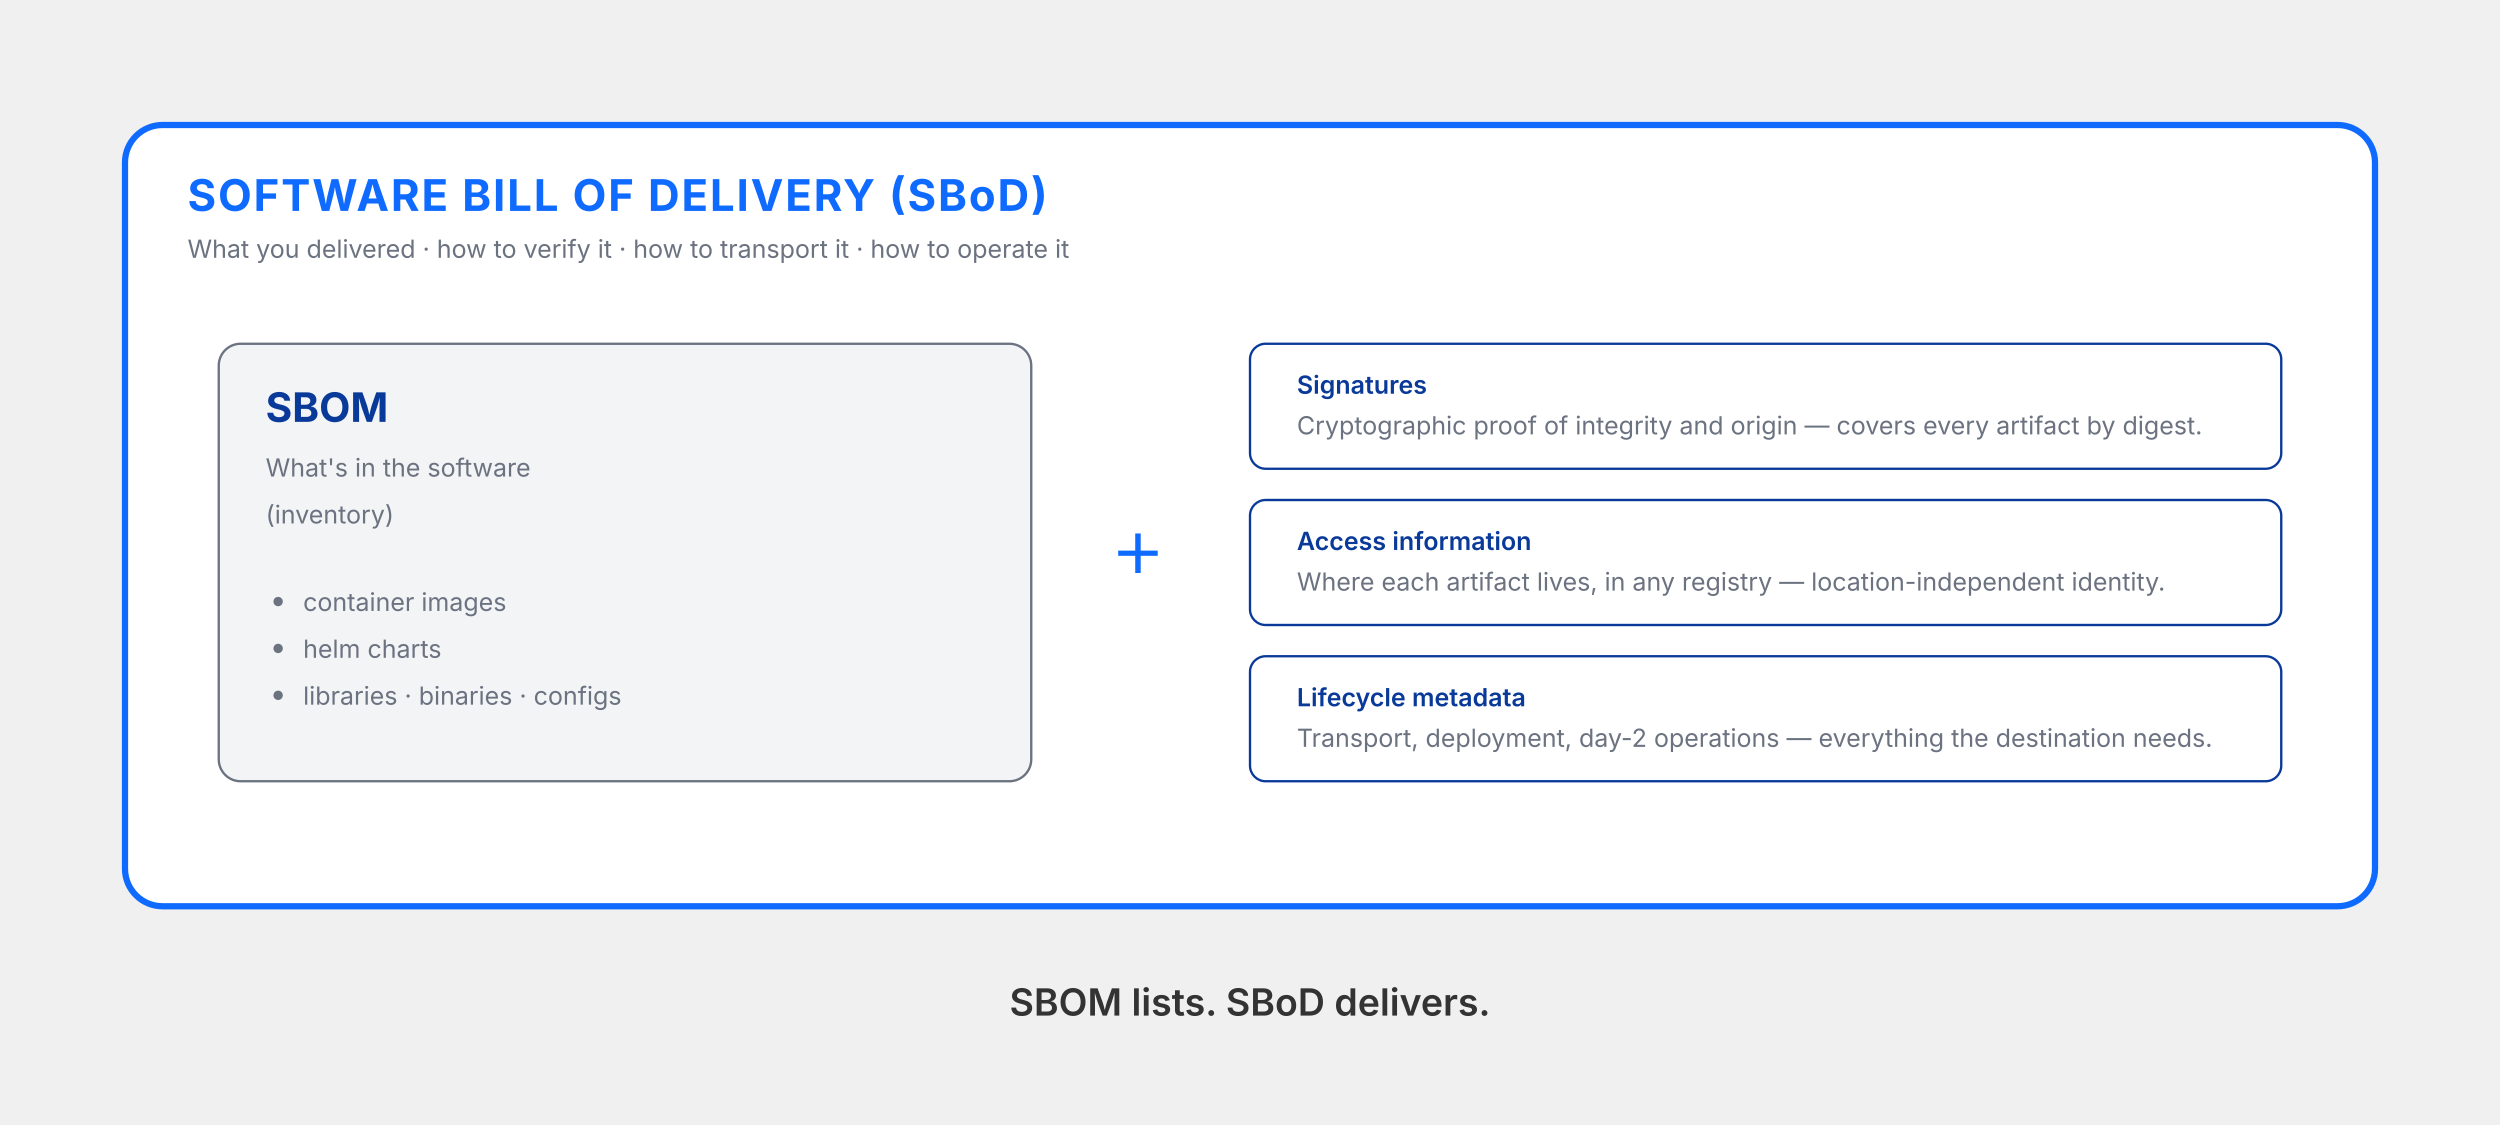
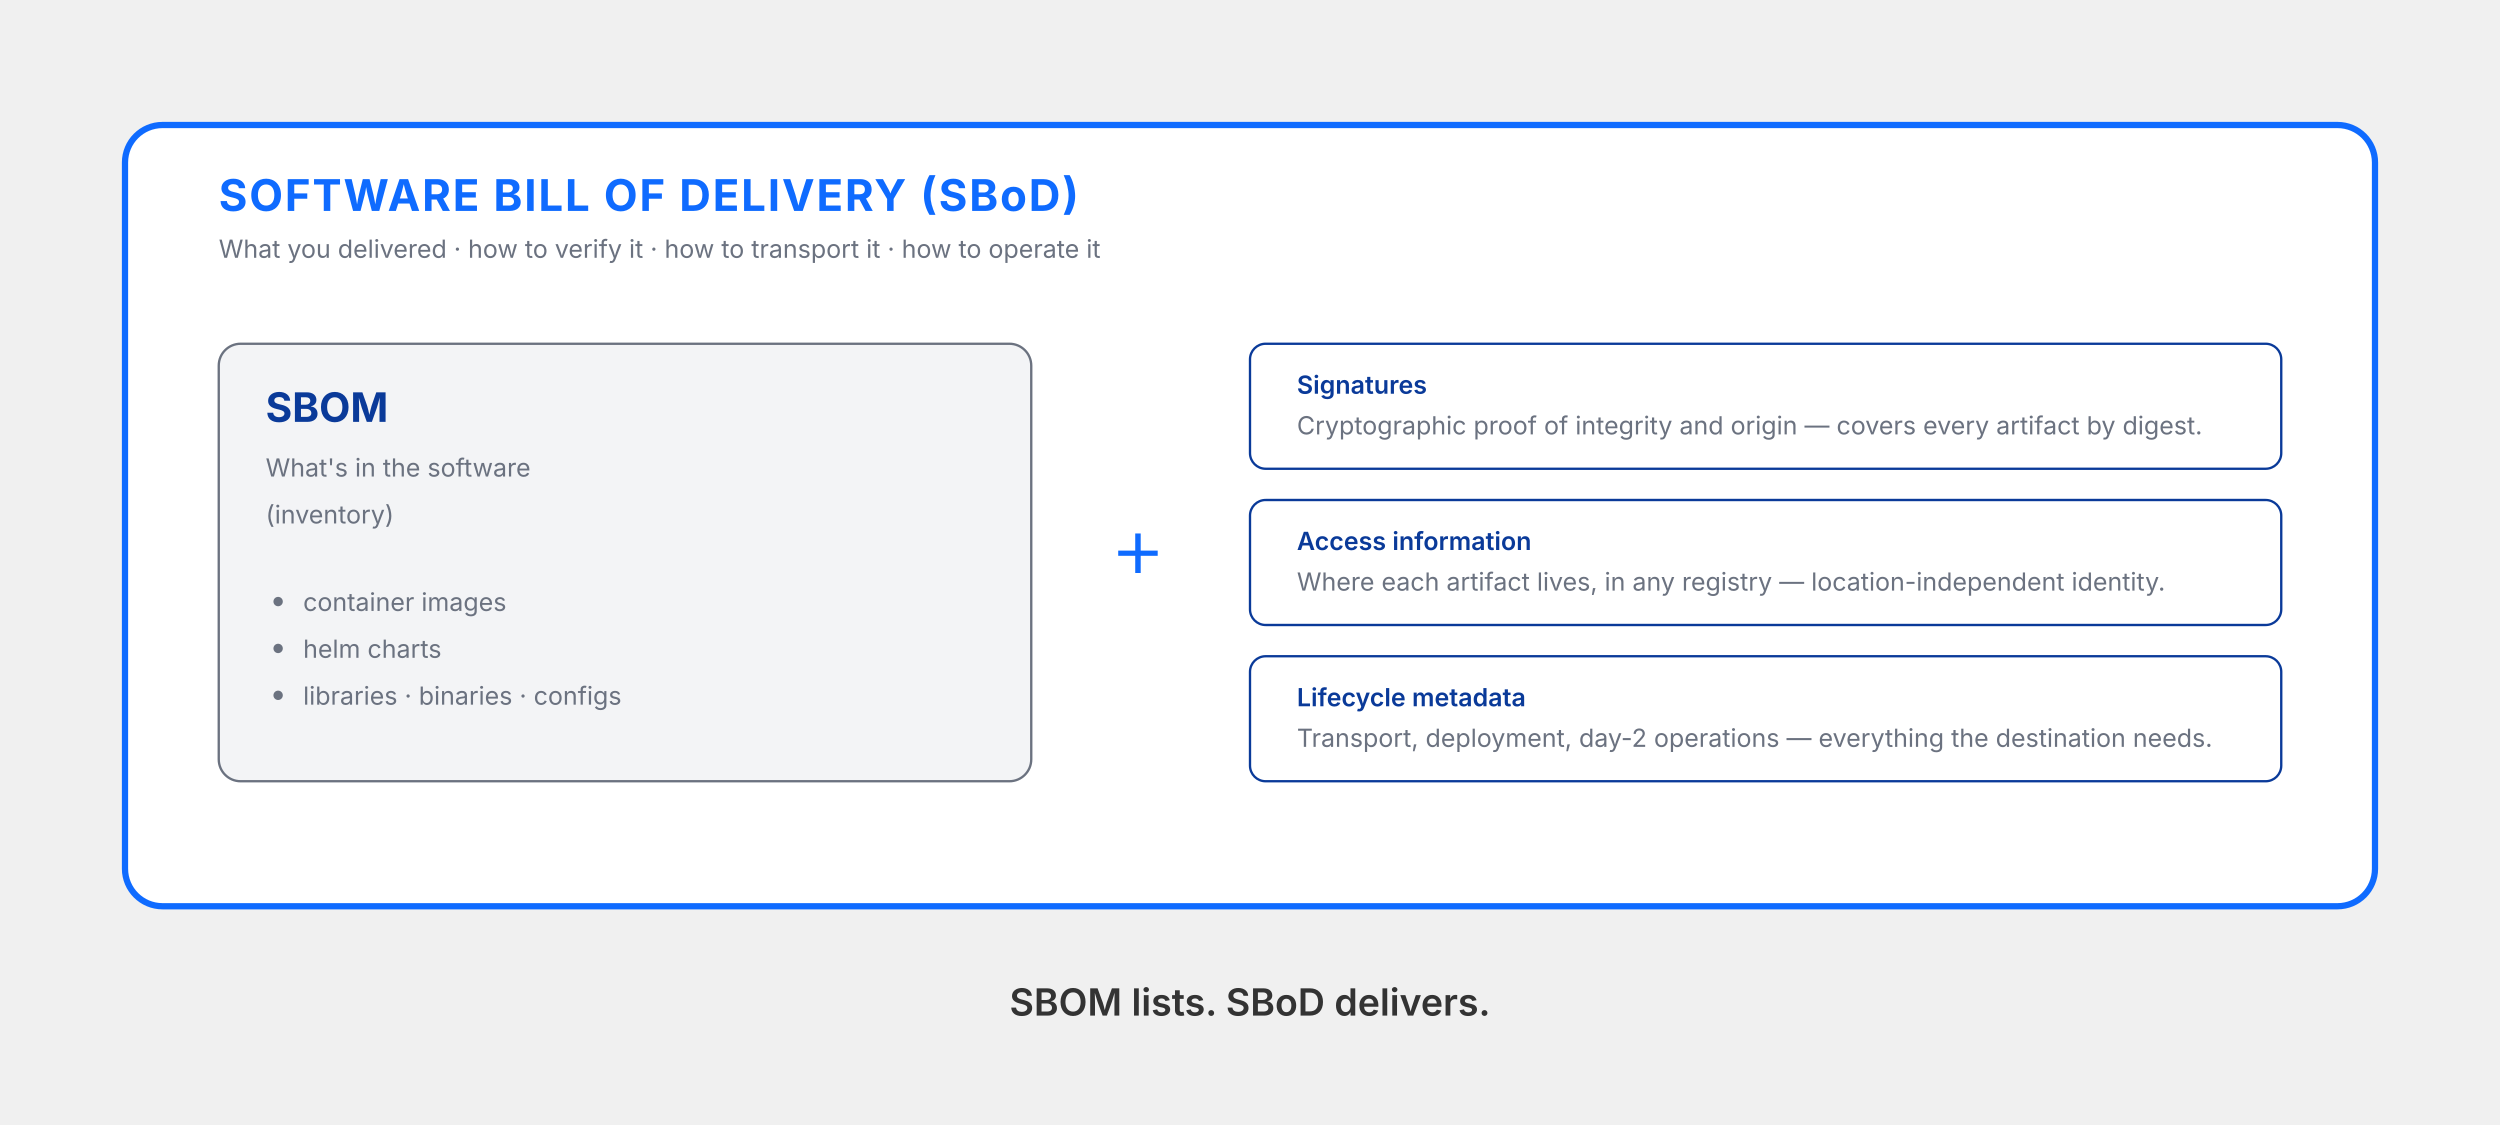
<svg xmlns="http://www.w3.org/2000/svg" viewBox="0 0 1600 720" font-family="Aptos, Inter, system-ui, sans-serif">
  <defs>
    <style>
      .sbod-stroke { fill: #FFFFFF; stroke: #0F6BFF; stroke-width: 4; }
      .sbom-fill { fill: #F3F4F6; stroke: #6B7280; stroke-width: 1.5; }
      .sat-fill { fill: #FFFFFF; stroke: #0A3A99; stroke-width: 1.5; }
      .label-sbod { fill: #0F6BFF; font-size: 28px; font-weight: 700; letter-spacing: 1.2px; }
      .label-sbom { fill: #0A3A99; font-size: 26px; font-weight: 700; }
      .label-sat { fill: #0A3A99; font-size: 16px; font-weight: 600; }
      .desc { fill: #6B7280; font-size: 16px; font-weight: 400; }
      .caption { fill: #333333; font-size: 24px; font-weight: 600; }
      .arrow { stroke: #6B7280; stroke-width: 1.5; fill: none; }
    </style>
  </defs>
  <rect x="80" y="80" width="1440" height="500" rx="24" ry="24" class="sbod-stroke" />
-   <text x="120" y="135" class="label-sbod">SOFTWARE BILL OF DELIVERY (SBoD)</text>
-   <text x="120" y="165" class="desc">What you delivered · how to verify it · how to transport it · how to operate it</text>
+   <text x="140" y="135" class="label-sbod">SOFTWARE BILL OF DELIVERY (SBoD)</text>
+   <text x="140" y="165" class="desc">What you delivered · how to verify it · how to transport it · how to operate it</text>
  <rect x="140" y="220" width="520" height="280" rx="14" ry="14" class="sbom-fill" />
  <text x="170" y="270" class="label-sbom">SBOM</text>
  <text x="170" y="305" class="desc">What's in the software</text>
  <text x="170" y="335" class="desc">(inventory)</text>
  <circle cx="178" cy="385" r="3" fill="#6B7280" />
  <text x="194" y="391" class="desc" font-size="14">container images</text>
  <circle cx="178" cy="415" r="3" fill="#6B7280" />
  <text x="194" y="421" class="desc" font-size="14">helm charts</text>
  <circle cx="178" cy="445" r="3" fill="#6B7280" />
  <text x="194" y="451" class="desc" font-size="14">libraries · binaries · configs</text>
  <text x="710" y="370" fill="#0F6BFF" font-size="56" font-weight="300">+</text>
  <rect x="800" y="220" width="660" height="80" rx="10" ry="10" class="sat-fill" />
  <text x="830" y="252" class="label-sat">Signatures</text>
  <text x="830" y="278" class="desc" font-size="14">Cryptographic proof of integrity and origin — covers every artifact by digest.</text>
  <rect x="800" y="320" width="660" height="80" rx="10" ry="10" class="sat-fill" />
  <text x="830" y="352" class="label-sat">Access information</text>
  <text x="830" y="378" class="desc" font-size="14">Where each artifact lives, in any registry — location-independent identity.</text>
  <rect x="800" y="420" width="660" height="80" rx="10" ry="10" class="sat-fill" />
  <text x="830" y="452" class="label-sat">Lifecycle metadata</text>
  <text x="830" y="478" class="desc" font-size="14">Transport, deployment, day-2 operations — everything the destination needs.</text>
  <text x="800" y="650" text-anchor="middle" class="caption">SBOM lists. SBoD delivers.</text>
</svg>
